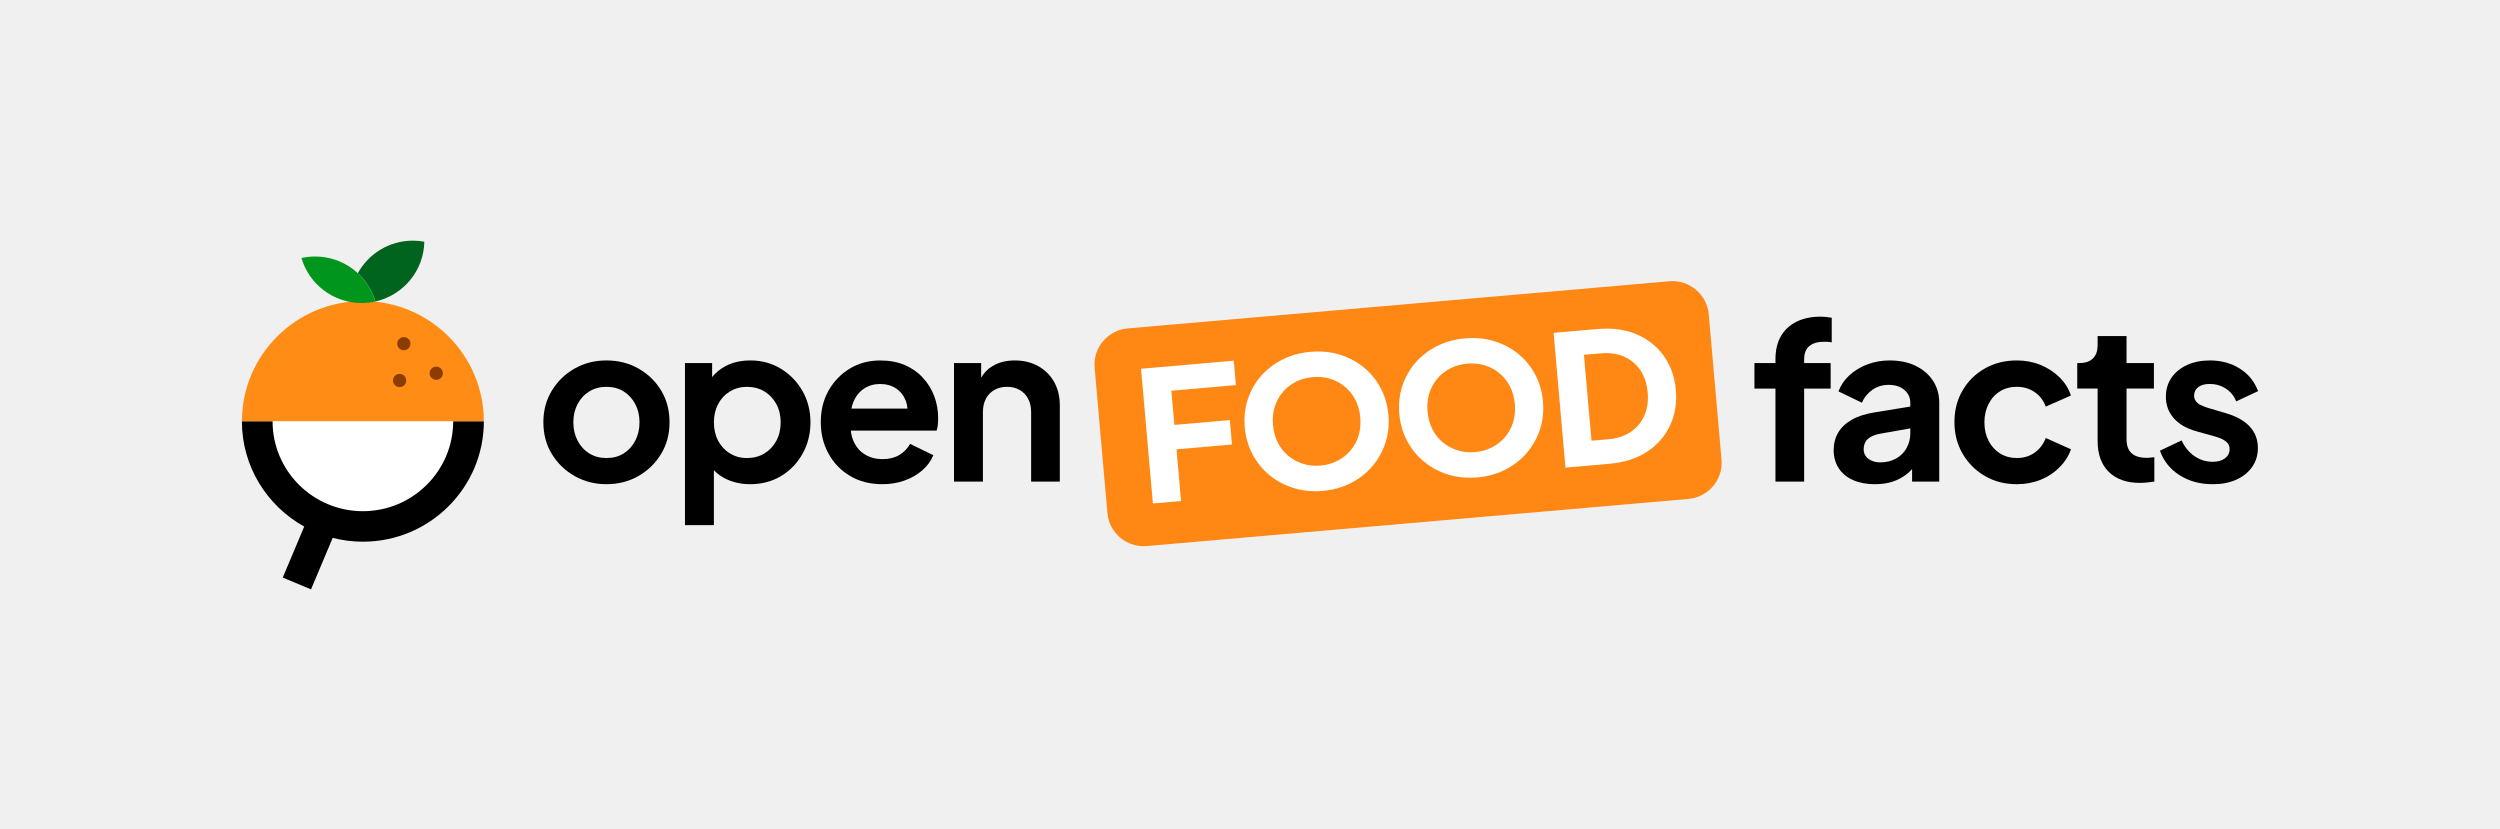
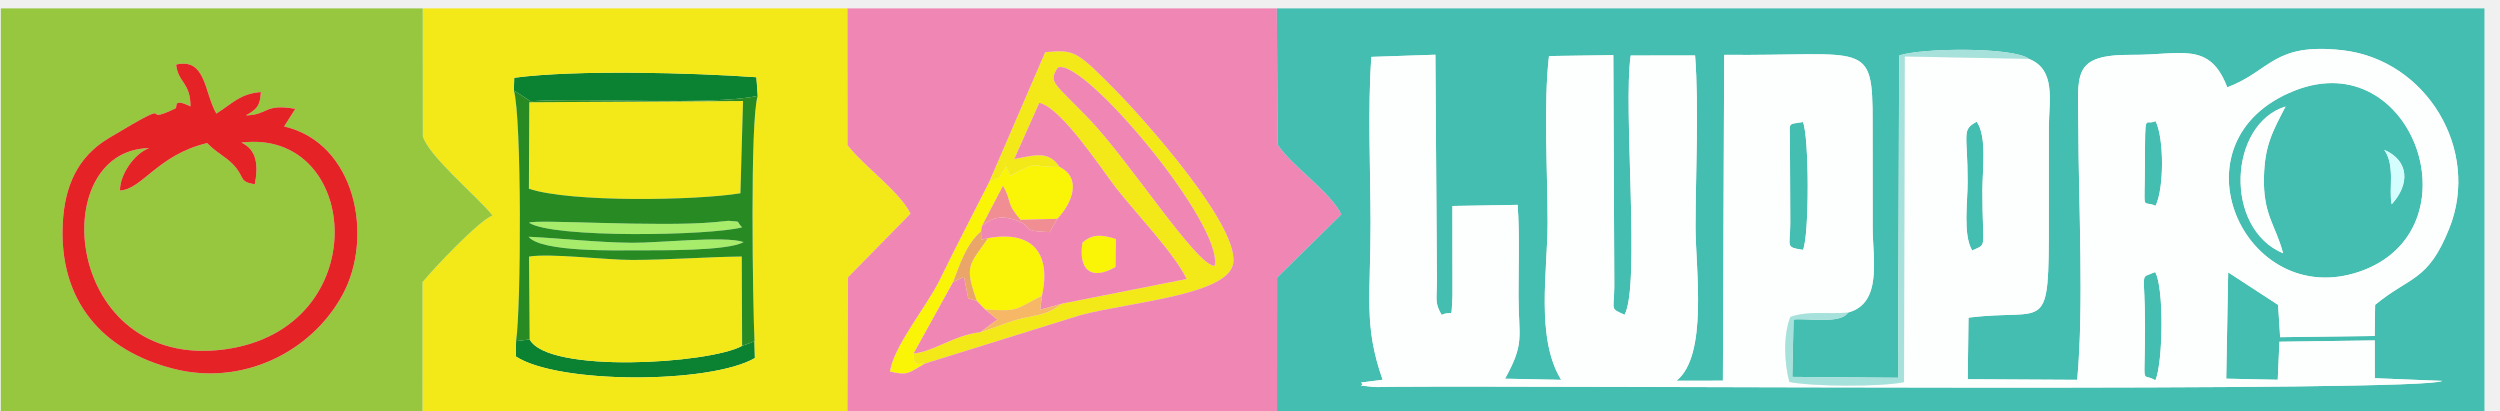
- <svg xmlns="http://www.w3.org/2000/svg" width="338" height="112" viewBox="0 0 338 112" fill="none">
-   <path d="M225.676 38.03L152.479 44.399C149.764 44.636 147.756 47.016 147.993 49.717L149.722 69.364C149.959 72.064 152.352 74.062 155.067 73.825L228.264 67.456C230.979 67.219 232.988 64.839 232.75 62.138L231.022 42.491C230.784 39.791 228.391 37.794 225.676 38.03Z" fill="#FF8714" />
-   <path d="M155.871 68.07L154.268 49.855L166.805 48.763L167.095 52.063L158.368 52.824L158.775 57.446L166.274 56.795L166.564 60.096L159.066 60.747L159.68 67.741L155.871 68.073V68.07Z" fill="white" />
-   <path d="M178.834 66.369C177.458 66.489 176.16 66.362 174.938 65.994C173.716 65.625 172.631 65.047 171.676 64.27C170.724 63.49 169.953 62.553 169.359 61.454C168.768 60.355 168.411 59.14 168.294 57.801C168.177 56.467 168.311 55.205 168.691 54.022C169.075 52.84 169.666 51.788 170.471 50.861C171.272 49.938 172.243 49.187 173.382 48.613C174.52 48.038 175.786 47.69 177.178 47.567C178.57 47.444 179.879 47.567 181.101 47.939C182.323 48.311 183.408 48.879 184.359 49.652C185.311 50.423 186.079 51.359 186.663 52.458C187.247 53.557 187.598 54.776 187.715 56.111C187.832 57.449 187.695 58.708 187.304 59.89C186.913 61.072 186.316 62.132 185.515 63.065C184.713 63.998 183.742 64.752 182.603 65.326C181.465 65.901 180.206 66.249 178.831 66.369H178.834ZM178.533 62.945C179.368 62.872 180.129 62.66 180.817 62.304C181.505 61.949 182.096 61.484 182.59 60.906C183.084 60.328 183.448 59.661 183.678 58.904C183.909 58.144 183.985 57.327 183.909 56.443C183.832 55.563 183.612 54.773 183.254 54.072C182.897 53.371 182.423 52.777 181.835 52.286C181.248 51.794 180.583 51.439 179.846 51.213C179.108 50.99 178.32 50.914 177.485 50.987C176.65 51.06 175.889 51.269 175.202 51.618C174.514 51.967 173.923 52.432 173.429 53.016C172.935 53.601 172.574 54.268 172.34 55.019C172.11 55.769 172.033 56.586 172.11 57.466C172.187 58.346 172.407 59.14 172.764 59.847C173.125 60.554 173.599 61.149 174.183 61.634C174.771 62.115 175.435 62.474 176.173 62.706C176.911 62.939 177.699 63.018 178.533 62.945Z" fill="white" />
-   <path d="M199.73 64.549C198.355 64.669 197.056 64.543 195.834 64.174C194.612 63.805 193.527 63.228 192.572 62.451C191.621 61.67 190.85 60.734 190.255 59.635C189.664 58.535 189.307 57.32 189.19 55.982C189.074 54.647 189.207 53.385 189.588 52.203C189.972 51.02 190.563 49.968 191.367 49.041C192.168 48.118 193.14 47.368 194.278 46.793C195.417 46.219 196.682 45.87 198.074 45.747C199.467 45.627 200.775 45.747 201.997 46.119C203.219 46.491 204.304 47.059 205.256 47.833C206.207 48.603 206.975 49.539 207.56 50.639C208.144 51.738 208.494 52.956 208.611 54.291C208.728 55.63 208.591 56.888 208.201 58.07C207.81 59.256 207.212 60.312 206.411 61.245C205.61 62.178 204.638 62.932 203.5 63.507C202.361 64.081 201.103 64.43 199.727 64.549H199.73ZM199.43 61.126C200.265 61.053 201.026 60.84 201.714 60.485C202.401 60.129 202.992 59.664 203.486 59.087C203.981 58.509 204.344 57.841 204.575 57.084C204.805 56.324 204.882 55.507 204.805 54.623C204.728 53.743 204.508 52.953 204.151 52.252C203.794 51.552 203.319 50.957 202.732 50.466C202.144 49.974 201.48 49.619 200.742 49.393C200.004 49.171 199.216 49.094 198.382 49.167C197.547 49.24 196.782 49.45 196.095 49.798C195.407 50.147 194.816 50.612 194.322 51.196C193.828 51.781 193.467 52.448 193.233 53.199C193.003 53.949 192.926 54.766 193.003 55.646C193.08 56.526 193.3 57.32 193.657 58.027C194.018 58.735 194.492 59.329 195.076 59.814C195.664 60.295 196.328 60.654 197.066 60.886C197.804 61.119 198.592 61.199 199.427 61.126H199.43Z" fill="white" />
-   <path d="M211.649 63.218L210.047 45.003L216.02 44.482C218.003 44.309 219.759 44.552 221.285 45.206C222.81 45.86 224.036 46.84 224.96 48.138C225.882 49.437 226.423 50.967 226.576 52.727C226.73 54.487 226.466 56.091 225.785 57.539C225.104 58.987 224.066 60.166 222.677 61.076C221.288 61.986 219.602 62.527 217.619 62.7L211.646 63.221L211.649 63.218ZM215.168 59.585L217.429 59.389C218.624 59.286 219.635 58.954 220.463 58.399C221.288 57.841 221.906 57.108 222.313 56.194C222.72 55.281 222.871 54.235 222.767 53.063C222.664 51.874 222.33 50.868 221.772 50.044C221.211 49.224 220.477 48.613 219.569 48.214C218.657 47.816 217.605 47.67 216.41 47.776L214.15 47.972L215.172 59.585H215.168Z" fill="white" />
-   <path d="M246.141 42.812C244.896 42.812 243.817 43.037 242.899 43.489C241.981 43.941 241.276 44.595 240.782 45.448C240.288 46.302 240.041 47.348 240.041 48.586V49.088H237.2V52.535H240.041V65.111H243.921V52.535H247.503V49.088H243.921V48.586C243.921 47.763 244.158 47.158 244.632 46.776C245.106 46.395 245.777 46.202 246.645 46.202C246.782 46.202 246.935 46.209 247.102 46.215C247.269 46.225 247.453 46.248 247.65 46.288V42.961C247.453 42.921 247.209 42.888 246.925 42.858C246.638 42.828 246.378 42.815 246.141 42.815V42.812Z" fill="black" />
-   <path d="M258.988 49.453C257.98 48.971 256.814 48.732 255.492 48.732C254.407 48.732 253.399 48.908 252.471 49.264C251.543 49.616 250.738 50.104 250.057 50.722C249.376 51.339 248.878 52.073 248.561 52.917L251.73 54.447C252.027 53.74 252.494 53.162 253.135 52.711C253.776 52.259 254.511 52.033 255.342 52.033C256.23 52.033 256.941 52.266 257.475 52.724C258.01 53.186 258.273 53.76 258.273 54.447V54.965L253.506 55.743C252.24 55.938 251.195 56.274 250.368 56.745C249.54 57.217 248.922 57.801 248.518 58.499C248.114 59.196 247.91 59.987 247.91 60.87C247.91 61.753 248.137 62.603 248.591 63.301C249.045 63.998 249.693 64.533 250.531 64.905C251.369 65.277 252.351 65.466 253.479 65.466C254.367 65.466 255.172 65.35 255.893 65.114C256.614 64.878 257.265 64.526 257.846 64.055C258.083 63.862 258.303 63.649 258.514 63.427V65.117H262.186V54.454C262.186 53.335 261.906 52.342 261.342 51.479C260.777 50.615 259.993 49.941 258.988 49.46V49.453ZM257.773 60.571C257.435 61.179 256.958 61.657 256.337 61.999C255.716 62.344 254.998 62.514 254.19 62.514C253.559 62.514 253.032 62.351 252.604 62.029C252.18 61.703 251.967 61.268 251.967 60.717C251.967 60.166 252.154 59.691 252.531 59.349C252.905 59.007 253.479 58.764 254.247 58.628L258.273 57.918V58.599C258.273 59.306 258.106 59.963 257.769 60.571H257.773Z" fill="black" />
-   <path d="M270.409 52.9C271.07 52.498 271.825 52.296 272.676 52.296C273.584 52.296 274.389 52.535 275.09 53.016C275.791 53.498 276.289 54.149 276.586 54.975L279.991 53.474C279.674 52.531 279.157 51.708 278.435 51.001C277.714 50.293 276.86 49.739 275.875 49.337C274.886 48.935 273.821 48.732 272.676 48.732C271.057 48.732 269.611 49.094 268.339 49.822C267.067 50.549 266.062 51.538 265.335 52.797C264.603 54.052 264.24 55.477 264.24 57.068C264.24 58.658 264.61 60.086 265.351 61.351C266.092 62.617 267.094 63.62 268.356 64.357C269.618 65.094 271.06 65.463 272.68 65.463C273.845 65.463 274.92 65.26 275.908 64.858C276.896 64.456 277.744 63.895 278.455 63.178C279.167 62.461 279.681 61.65 279.995 60.747L276.589 59.216C276.272 60.04 275.775 60.697 275.093 61.189C274.412 61.68 273.608 61.926 272.68 61.926C271.832 61.926 271.074 61.72 270.413 61.308C269.752 60.896 269.234 60.325 268.857 59.601C268.483 58.874 268.293 58.041 268.293 57.097C268.293 56.154 268.48 55.344 268.857 54.61C269.231 53.873 269.748 53.305 270.413 52.903L270.409 52.9Z" fill="black" />
-   <path d="M290.231 61.899C289.6 61.899 289.079 61.8 288.675 61.604C288.271 61.408 287.974 61.122 287.787 60.75C287.6 60.379 287.507 59.927 287.507 59.395V52.532H291.209V49.084H287.507V45.432H283.597V46.67C283.597 47.457 283.383 48.055 282.959 48.467C282.535 48.879 281.928 49.084 281.14 49.084H280.843V52.532H283.597V59.601C283.597 61.408 284.101 62.806 285.106 63.799C286.114 64.792 287.523 65.287 289.339 65.287C289.637 65.287 289.96 65.267 290.318 65.227C290.672 65.187 290.989 65.147 291.266 65.111V61.813C291.089 61.833 290.905 61.853 290.718 61.873C290.531 61.893 290.368 61.903 290.231 61.903V61.899Z" fill="black" />
-   <path d="M301.118 55.919L298.541 55.151C298.167 55.035 297.836 54.906 297.549 54.77C297.262 54.633 297.042 54.458 296.881 54.238C296.724 54.022 296.644 53.777 296.644 53.501C296.644 53.01 296.831 52.621 297.209 52.339C297.583 52.053 298.097 51.91 298.748 51.91C299.556 51.91 300.287 52.123 300.938 52.545C301.589 52.966 302.053 53.541 302.33 54.268L305.291 52.883C304.797 51.568 303.969 50.546 302.804 49.822C301.639 49.094 300.297 48.732 298.778 48.732C297.613 48.732 296.581 48.938 295.683 49.35C294.785 49.762 294.084 50.336 293.579 51.074C293.075 51.811 292.825 52.667 292.825 53.651C292.825 54.75 293.176 55.706 293.877 56.523C294.578 57.337 295.599 57.931 296.941 58.306L299.576 59.044C299.93 59.143 300.247 59.266 300.524 59.412C300.801 59.558 301.021 59.737 301.192 59.943C301.359 60.149 301.442 60.412 301.442 60.724C301.442 61.235 301.235 61.647 300.821 61.962C300.407 62.278 299.853 62.434 299.162 62.434C298.254 62.434 297.429 62.178 296.688 61.667C295.947 61.156 295.369 60.448 294.955 59.545L292.024 60.93C292.518 62.324 293.399 63.43 294.675 64.244C295.947 65.057 297.442 65.466 299.162 65.466C300.387 65.466 301.452 65.26 302.36 64.848C303.268 64.436 303.979 63.862 304.493 63.125C305.008 62.388 305.265 61.541 305.265 60.578C305.265 59.439 304.904 58.476 304.183 57.692C303.462 56.908 302.44 56.317 301.118 55.925V55.919Z" fill="black" />
-   <path d="M86.314 49.822C85.032 49.094 83.589 48.732 81.99 48.732C80.391 48.732 78.979 49.094 77.697 49.822C76.415 50.549 75.386 51.538 74.618 52.797C73.847 54.052 73.463 55.487 73.463 57.097C73.463 58.708 73.847 60.143 74.618 61.398C75.39 62.653 76.418 63.646 77.713 64.373C79.005 65.101 80.431 65.463 81.993 65.463C83.556 65.463 85.005 65.101 86.287 64.373C87.569 63.646 88.597 62.657 89.365 61.398C90.136 60.143 90.52 58.708 90.52 57.097C90.52 55.487 90.14 54.029 89.382 52.784C88.621 51.538 87.599 50.549 86.317 49.825L86.314 49.822ZM85.883 59.585C85.499 60.322 84.975 60.896 84.314 61.308C83.653 61.72 82.878 61.926 81.99 61.926C81.102 61.926 80.351 61.72 79.68 61.308C79.009 60.896 78.481 60.322 78.094 59.585C77.71 58.847 77.516 58.021 77.516 57.097C77.516 56.174 77.71 55.351 78.094 54.623C78.478 53.896 79.005 53.328 79.68 52.917C80.351 52.505 81.122 52.299 81.99 52.299C82.858 52.299 83.653 52.505 84.314 52.917C84.975 53.328 85.499 53.9 85.883 54.623C86.267 55.351 86.461 56.174 86.461 57.097C86.461 58.021 86.267 58.851 85.883 59.585Z" fill="black" />
-   <path d="M105.578 49.852C104.352 49.104 102.98 48.732 101.461 48.732C100.219 48.732 99.121 48.971 98.176 49.453C97.418 49.838 96.787 50.35 96.28 50.981V49.084H92.607V70.998H96.517V63.57C96.991 64.071 97.558 64.48 98.219 64.785C99.198 65.237 100.266 65.463 101.431 65.463C102.99 65.463 104.382 65.094 105.608 64.357C106.833 63.62 107.798 62.613 108.509 61.338C109.22 60.063 109.574 58.648 109.574 57.097C109.574 55.547 109.213 54.112 108.492 52.857C107.771 51.602 106.8 50.599 105.574 49.852H105.578ZM104.957 59.601C104.563 60.329 104.025 60.896 103.344 61.308C102.663 61.72 101.878 61.926 100.99 61.926C100.102 61.926 99.378 61.72 98.697 61.308C98.016 60.896 97.481 60.325 97.097 59.601C96.714 58.874 96.52 58.041 96.52 57.097C96.52 56.154 96.714 55.351 97.097 54.623C97.481 53.896 98.016 53.328 98.697 52.917C99.378 52.505 100.142 52.299 100.99 52.299C101.838 52.299 102.663 52.505 103.344 52.917C104.025 53.328 104.563 53.9 104.957 54.623C105.351 55.351 105.548 56.174 105.548 57.097C105.548 58.021 105.351 58.874 104.957 59.601Z" fill="black" />
-   <path d="M124.768 51.06C124.097 50.333 123.282 49.765 122.324 49.353C121.366 48.942 120.258 48.736 118.992 48.736C117.473 48.736 116.111 49.098 114.906 49.825C113.701 50.552 112.746 51.539 112.035 52.784C111.323 54.032 110.97 55.46 110.97 57.068C110.97 58.675 111.313 60.033 112.005 61.308C112.696 62.584 113.667 63.596 114.922 64.344C116.174 65.091 117.633 65.463 119.289 65.463C120.374 65.463 121.383 65.297 122.311 64.961C123.239 64.629 124.037 64.168 124.708 63.576C125.379 62.989 125.873 62.311 126.187 61.544L123.049 60.013C122.695 60.641 122.204 61.142 121.583 61.514C120.962 61.886 120.208 62.075 119.316 62.075C118.425 62.075 117.643 61.87 116.962 61.458C116.281 61.046 115.767 60.462 115.423 59.704C115.216 59.249 115.086 58.755 115.033 58.217H126.631C126.711 57.981 126.765 57.722 126.795 57.436C126.825 57.151 126.838 56.862 126.838 56.566C126.838 55.487 126.661 54.481 126.304 53.548C125.95 52.614 125.436 51.784 124.765 51.06H124.768ZM115.113 55.241C115.18 54.903 115.273 54.59 115.397 54.298C115.724 53.531 116.201 52.943 116.832 52.532C117.463 52.12 118.184 51.914 118.992 51.914C119.8 51.914 120.565 52.12 121.169 52.532C121.77 52.943 122.204 53.505 122.471 54.212C122.591 54.534 122.665 54.879 122.688 55.241H115.109H115.113Z" fill="black" />
-   <path d="M140.37 49.499C139.451 48.988 138.4 48.732 137.215 48.732C136.029 48.732 135.068 48.981 134.21 49.483C133.545 49.868 133.031 50.396 132.654 51.057V49.088H128.981V65.111H132.891V55.716C132.891 55.009 133.028 54.401 133.305 53.89C133.582 53.378 133.966 52.986 134.46 52.711C134.954 52.435 135.515 52.299 136.149 52.299C136.784 52.299 137.345 52.435 137.839 52.711C138.333 52.986 138.717 53.378 138.994 53.89C139.271 54.401 139.408 55.009 139.408 55.716V65.111H143.287V54.803C143.287 53.604 143.03 52.548 142.516 51.638C142.002 50.725 141.288 50.014 140.37 49.503V49.499Z" fill="black" />
-   <path d="M32.709 56.968C32.709 47.985 40.03 40.703 49.061 40.703C58.092 40.703 65.414 47.985 65.414 56.968H32.709Z" fill="#FF8C14" />
-   <path d="M61.271 56.968C61.271 63.676 55.805 69.112 49.061 69.112C42.317 69.112 36.852 63.676 36.852 56.968H61.267H61.271Z" fill="white" />
-   <path d="M54.6 47.358C55.096 47.358 55.498 46.958 55.498 46.464C55.498 45.971 55.096 45.571 54.6 45.571C54.104 45.571 53.702 45.971 53.702 46.464C53.702 46.958 54.104 47.358 54.6 47.358Z" fill="#8C3C00" />
-   <path d="M58.98 51.356C59.476 51.356 59.878 50.956 59.878 50.463C59.878 49.969 59.476 49.569 58.98 49.569C58.484 49.569 58.082 49.969 58.082 50.463C58.082 50.956 58.484 51.356 58.98 51.356Z" fill="#8C3C00" />
-   <path d="M54.026 52.336C54.522 52.336 54.924 51.936 54.924 51.442C54.924 50.949 54.522 50.549 54.026 50.549C53.53 50.549 53.128 50.949 53.128 51.442C53.128 51.936 53.53 52.336 54.026 52.336Z" fill="#8C3C00" />
-   <path d="M41.132 71.188L38.227 78.088L42.05 79.682L44.981 72.722C46.287 73.057 47.656 73.237 49.065 73.237C58.082 73.237 65.417 65.941 65.417 56.971H61.271C61.271 63.666 55.795 69.115 49.061 69.115C42.327 69.115 36.852 63.669 36.852 56.971H32.705C32.705 63.078 36.111 68.408 41.129 71.191L41.132 71.188Z" fill="black" />
-   <path d="M55.825 32.534C52.61 32.534 49.816 34.317 48.377 36.94C49.485 37.963 50.317 39.275 50.751 40.759C54.493 39.922 57.301 36.635 57.368 32.676C56.867 32.584 56.353 32.534 55.825 32.534Z" fill="#00641E" />
-   <path d="M42.608 34.679C41.97 34.679 41.352 34.752 40.755 34.882C41.78 38.398 45.038 40.968 48.901 40.968C49.539 40.968 50.156 40.895 50.754 40.766C49.729 37.249 46.47 34.679 42.608 34.679Z" fill="#00961E" />
+ <svg xmlns="http://www.w3.org/2000/svg" xml:space="preserve" width="73mm" height="12mm" version="1.1" style="shape-rendering:geometricPrecision; text-rendering:geometricPrecision; image-rendering:optimizeQuality; fill-rule:evenodd; clip-rule:evenodd" viewBox="0 0 7300 1200">
+   <defs>
+     <style type="text/css">
+    
+     .fil2 {fill:#0B8231}
+     .fil9 {fill:#288A22}
+     .fil6 {fill:#45BEB2}
+     .fil4 {fill:#96C73E}
+     .fil10 {fill:#A6E2DB}
+     .fil0 {fill:#A8EC6B}
+     .fil14 {fill:#D4FEFD}
+     .fil8 {fill:#E52326}
+     .fil13 {fill:#EAA668}
+     .fil5 {fill:#F086B4}
+     .fil11 {fill:#F08E94}
+     .fil3 {fill:#F3E918}
+     .fil12 {fill:#F6B766}
+     .fil1 {fill:#FAF406}
+     .fil7 {fill:#FCFFFD}
+    
+   </style>
+   </defs>
+   <g id="Capa_x0020_1">
+     <g id="_1893885586816">
+       <g>
+         <path class="fil0" d="M1544.78 650.46c70.35,45.78 530.9,37.78 622.21,13.31 -21,-20.6 2.28,-15.13 -39.79,-19.04 -0.49,-0.04 -37.21,3.69 -40.88,4.02 -165.33,15.04 -526.41,-9.47 -541.54,1.71z" />
+         <path class="fil0" d="M1543.6 691.31c35.69,45.71 261.65,39.7 315.27,39.61 63.22,-0.13 268.11,2.59 312.4,-24.18 -54.66,-18.58 -250.06,2.95 -325.75,2.19 -105.26,-1.05 -199.37,-12.69 -301.92,-17.62z" />
+       </g>
+       <g>
+         <path class="fil1" d="M2888.79 530.52c-47.62,94.67 -98.89,191.95 -144.6,286.16 -37.31,76.92 -134.54,193.1 -145.61,268.25 53.34,12.9 55.94,3.31 101.78,-23.26 -22.18,1.28 -33.45,7.27 -32.62,-29.49l115.35 -208.66c19.31,-51.51 39.78,-113.31 81.71,-147.91l2.19 -15.02 61.76 -118.23c27.58,48.7 5.75,46.25 50.99,99.32l107.79 -2.84c43.98,-46.23 71.99,-119.19 6.37,-151.46 -89.98,1.17 -58.92,-21.36 -143.78,25.84l-18.16 -39.44 6.37 12.07c-41.31,57.66 2.73,17.89 -49.54,44.67z" />
+         <path class="fil1" d="M2885.23 695.28c-54.02,78.54 -70.9,78.45 -32.58,183.88l23.7 24.32c103.94,7.47 87.47,-1.94 166.32,-39.59 27.63,-126.48 -29.28,-191.65 -157.44,-168.61z" />
+         <path class="fil1" d="M3160.73 708.33c-12.28,77.76 23.16,112.99 96.62,71.45l1.22 -81.8c-41.99,-13.49 -69.47,-15.07 -97.84,10.35z" />
+       </g>
+       <g>
+         <path class="fil2" d="M1500.49 264.3l48.64 31.24c163.17,-10.65 533.94,13.56 663.42,-15.7l-3.84 -54.33c-186.37,-13.32 -529.43,-22.38 -707.16,1.56l-1.06 37.23z" />
+         <path class="fil2" d="M2167 1009.97c-96.63,52.69 -567.11,81.3 -620.37,-18.91l-39.71 5.04 -0.83 44.67c124.28,81.52 568.11,80.37 698.17,4.73l-1.1 -48.85 -36.16 13.32z" />
+       </g>
+       <g>
+         <path class="fil3" d="M2212.55 279.84c-22.96,69.91 -14.37,608.9 -9.39,716.81l1.1 48.85c-130.06,75.64 -573.89,76.79 -698.17,-4.73l0.83 -44.67c14.82,-95.41 16.71,-653.74 -6.43,-731.8l1.06 -37.23c177.73,-23.94 520.79,-14.88 707.16,-1.56l3.84 54.33zm-978.85 929.96l1240.82 0 1.76 -400.15 182.54 -185.83c-33.74,-66.9 -132.67,-134.81 -183.99,-199.91l-0.23 -399.39 -1240.2 0 0.27 373.16c16.1,57.59 156.07,172.97 203.45,231.39 -40.41,15.76 -171.55,154.65 -204.37,194.67l-0.05 386.06z" />
+         <path class="fil3" d="M1546.63 991.06c53.26,100.21 523.74,71.6 620.37,18.91l-1.05 -260.94c-106.85,1.34 -211.8,9.82 -320.43,10.03 -75.25,0.12 -240.23,-20.21 -300.75,-9.82l1.86 241.82z" />
+         <path class="fil3" d="M1544.42 551.15c121.43,40.54 487.14,34.49 617.6,13.23l7.6 -269.42 -624.13 3.61 -1.07 252.58z" />
+         <path class="fil3" d="M3546.6 776.33c-52.85,-0.22 -248.31,-306.35 -367.76,-430.38 -102.23,-106.14 -118.21,-105.04 -89.94,-148.6 73.06,-32.16 485.13,458.21 457.7,578.98zm-657.81 -245.81c52.27,-26.78 8.23,12.99 49.54,-44.67l-6.37 -12.07 18.16 39.44c84.86,-47.2 53.8,-24.67 143.78,-25.84 -33.34,-50.97 -77.61,-32.09 -132.21,-23.17l73.13 -164c65.27,15.16 180.68,192.34 222.69,246.67 58.27,75.36 168.67,188.83 207.62,267.69l-362.94 71.86c-42.32,30.01 -59.97,31.06 -109.25,41.25 -45.56,9.42 -82.48,27.61 -130.57,42.33 -76.4,8.64 -135.11,56.38 -194.63,62.17 -0.83,36.76 10.44,30.77 32.62,29.49l455.44 -141.72c144.69,-37.95 416.29,-57.73 443.57,-143.86 32.66,-103.1 -259.77,-429.7 -346.43,-517.24 -111.39,-112.51 -116.66,-113.85 -200.93,-106.65l-163.22 378.32z" />
+       </g>
+       <g>
+         <path class="fil4" d="M556.18 310.71c0.28,-70.32 -36.16,-68.44 -41.84,-122.1 87.14,-20.49 82.03,81.45 117.35,143.09 49.07,-30.89 68.6,-57.75 129.96,-62.91 -1.89,36.98 -8.86,49.4 -43.77,68.22 67.02,-1.46 51.7,-35.29 144.41,-19.2l-32.61 51.44c209.41,48.39 262.54,322.53 170.49,491.64 -91.89,168.88 -292.84,265.64 -489.75,216.87 -212.82,-52.69 -339.51,-200.76 -327.05,-427.51 5.85,-106.6 42.77,-191.85 133.32,-246.31 223.23,-134.23 76.81,-30.85 195.26,-87.13 8.27,-3.94 -9.74,-32.19 44.23,-6.1zm-553.77 899.09l1231.29 0 0.05 -386.06c32.82,-40.02 163.96,-178.91 204.37,-194.67 -47.38,-58.42 -187.35,-173.8 -203.45,-231.39l-0.27 -373.16 -1231.99 0 0 1185.28z" />
+         <path class="fil4" d="M744.09 537.74c-47.62,-6.13 -28.26,-20.95 -63.44,-57.51 -22.86,-23.76 -46.41,-32.6 -75.86,-62.42 -144.42,34.36 -190.13,135.84 -254.42,138.34 -0.63,-46.51 42.61,-108.8 85.31,-123.64 -304.92,5.27 -249.26,650.55 219.97,587.67 441.7,-59.2 399.28,-646.58 49.13,-603.82 47.49,21.55 48.99,70.96 39.31,121.38z" />
+       </g>
+       <g>
+         <path class="fil5" d="M2700.36 1061.67c-45.84,26.57 -48.44,36.16 -101.78,23.26 11.07,-75.15 108.3,-191.33 145.61,-268.25 45.71,-94.21 96.98,-191.49 144.6,-286.16l163.22 -378.32c84.27,-7.2 89.54,-5.86 200.93,106.65 86.66,87.54 379.09,414.14 346.43,517.24 -27.28,86.13 -298.88,105.91 -443.57,143.86l-455.44 141.72zm-225.84 148.13l1254.38 0 0.14 -398.97 187.84 -184.92c-36.52,-70.75 -141.89,-137.55 -186.31,-203.83l-2.14 -397.56 -1253.83 0 0.23 399.39c51.32,65.1 150.25,133.01 183.99,199.91l-182.54 185.83 -1.76 400.15z" />
+         <path class="fil5" d="M3160.73 708.33c28.37,-25.42 55.85,-23.84 97.84,-10.35l-1.22 81.8c-73.46,41.54 -108.9,6.31 -96.62,-71.45zm-66.83 -220.95c65.62,32.27 37.61,105.23 -6.37,151.46l-22.08 38.91c-95.66,-3.29 -41.5,-14.15 -98.04,-34.47 -40.87,-14.69 -70.2,-9.39 -100.42,17.31l-2.19 15.02 0.55 24.42 19.88 -4.75c128.16,-23.04 185.07,42.13 157.44,168.61l-5.37 40.46 64.89 -17.92 362.94 -71.86c-38.95,-78.86 -149.35,-192.33 -207.62,-267.69 -42.01,-54.33 -157.42,-231.51 -222.69,-246.67l-73.13 164c54.6,-8.92 98.87,-27.8 132.21,23.17z" />
+         <path class="fil5" d="M3088.9 197.35c-28.27,43.56 -12.29,42.46 89.94,148.6 119.45,124.03 314.91,430.16 367.76,430.38 27.43,-120.77 -384.64,-611.14 -457.7,-578.98z" />
+         <path class="fil5" d="M2667.74 1032.18c59.52,-5.79 118.23,-53.53 194.63,-62.17l49.84 -36.9 -35.86 -29.63 -23.7 -24.32 -25.55 -8.32 -12.22 -62.43 -31.79 15.11 -115.35 208.66z" />
+       </g>
+       <g>
+         <path class="fil6" d="M5395.86 912.75c-19.94,34.16 -117.92,15.95 -158.69,20.16l-3.63 167.6 308.56 2.55 3.5 -941.12c65.06,-22.19 334.64,-24.96 378.65,9.92 80.13,31.57 58.63,122.17 58.44,198.91 -0.22,88.79 -0.05,177.58 -0.05,266.37 0,350.27 -3.12,261.11 -234.61,290.44l-2.24 179.7 319.67 1.85c19.87,-216.59 3.81,-515.92 3.29,-738.36 -0.34,-153.85 -21.92,-211.76 157.28,-210.61 142.2,0.93 226.07,-40.8 277.58,94.94 127.77,-48.42 134.31,-131.25 336.63,-108.35 244.53,27.68 403.88,290.49 311.49,520.57 -62.47,155.56 -112.95,137.67 -216.35,222.81l-1.28 90.9 -276.09 3.53 -5.99 -94.3 -145.75 -94.97 -5.66 310.43 150.36 3.22 4.99 -111.06 278.23 -3.85 0.27 110.32 196.84 7.9c-49.79,33.19 -2543.72,13.26 -3069,17.18 -14.01,0.09 -41.49,1.61 -53.83,0.2 -64.02,-7.25 -16.55,-0.03 -34.59,-12.56l63.47 -8.16c-56.15,-158.52 -34.83,-245.18 -35.24,-458.45 -0.29,-152.09 -8.77,-335.8 2.38,-484.34l186.87 -6.32 4.46 663.91c-0.65,53.17 -6.56,60.02 13.7,95.79 35.86,-16.02 26.84,19.65 31.74,-54.52l-0.23 -263.47 190.48 -3.31c6.3,89.96 2.35,178.48 2.54,265.34 0.25,123.76 18.97,136.67 -39.3,242.26l163.86 3.36c-75.15,-122.39 -39.59,-317.4 -39.59,-458.7 0,-142.75 -12.18,-352.22 4.03,-486.75l187.86 -2.77 2.82 676.42c-0.76,70.31 -13.59,62.13 29.99,81.76 46.55,-83.98 -4.73,-607.99 17.99,-756.99l187.94 -0.23c11.6,153.41 1.33,347.09 1.33,501.87 0,120.16 37.23,374.07 -55.66,448.04l135.55 -0.21 3.72 -951.41c416.17,3.83 433.85,-46.56 433.38,197.27 -0.19,102.09 0.22,204.22 0.2,306.31 0,91.99 29.34,222.14 -72.31,248.98zm-1666.96 297.05l3525.72 0 0 -1185.28 -3526.19 0 2.14 397.56c44.42,66.28 149.79,133.08 186.31,203.83l-187.84 184.92 -0.14 398.97z" />
+         <path class="fil6" d="M6962.06 437.48c73.86,32.47 74.26,101.41 21.67,159.07 -9.41,-43.2 11.18,-111.85 -21.67,-159.07zm-295.3 302.17c-174.61,-73.31 -158.78,-377.67 7.14,-428.69 -37.89,72.85 -60.97,113.23 -63.17,206.21 -2.6,110.45 33.18,137.97 56.03,222.48zm33.89 -475.16c-371.18,146.12 -148.62,644.84 189.29,528.66 346.93,-119.29 158.64,-665.61 -189.29,-528.66z" />
+         <path class="fil6" d="M5264.56 729.66c18.93,-39.48 18.33,-332.12 -0.06,-373.37 -48.33,8.48 -37.45,-3.28 -37.82,66.81l0.92 227.99c-0.14,70.91 -15.97,69.96 36.96,78.57z" />
+         <path class="fil6" d="M5758.76 731.39c46.07,-21.12 29.78,-0.12 29.84,-174.17 0.03,-62.45 13.9,-157.32 -16.47,-201.83 -45.38,24.21 -26.66,32.46 -26.62,175.2 0.01,61.36 -14.16,154.45 13.25,200.8z" />
+         <path class="fil6" d="M6293 794.46c-47.87,21.21 -29.35,-11.67 -29.54,162.3 -0.21,184.37 -12.33,127.56 30.28,153.87 22.4,-51.31 25.69,-271.76 -0.74,-316.17z" />
+         <path class="fil6" d="M6294.2 601.03c25.04,-49.76 25.36,-197.91 -0.02,-247.51 -31.89,16.34 -30.31,-36.15 -30.94,123.79 -0.6,151.82 -10.17,104.28 30.96,123.72z" />
+       </g>
+       <g>
+         <path class="fil7" d="M6293 794.46c26.43,44.41 23.14,264.86 0.74,316.17 -42.61,-26.31 -30.49,30.5 -30.28,-153.87 0.19,-173.97 -18.33,-141.09 29.54,-162.3zm-534.24 -63.07c-27.41,-46.35 -13.24,-139.44 -13.25,-200.8 -0.04,-142.74 -18.76,-150.99 26.62,-175.2 30.37,44.51 16.5,139.38 16.47,201.83 -0.06,174.05 16.23,153.05 -29.84,174.17zm-494.2 -1.73c-52.93,-8.61 -37.1,-7.66 -36.96,-78.57l-0.92 -227.99c0.37,-70.09 -10.51,-58.33 37.82,-66.81 18.39,41.25 18.99,333.89 0.06,373.37zm1029.64 -128.63c-41.13,-19.44 -31.56,28.1 -30.96,-123.72 0.63,-159.94 -0.95,-107.45 30.94,-123.79 25.38,49.6 25.06,197.75 0.02,247.51zm406.45 -336.54c347.93,-136.95 536.22,409.37 189.29,528.66 -337.91,116.18 -560.47,-382.54 -189.29,-528.66zm-776.4 -92.63l-362.31 -6.97 -2.19 951.02c-69.67,14.42 -267.48,12.92 -334.82,-0.51 -14.91,-54.71 -18.37,-136.69 2.91,-190.02 54.74,-18.89 105.24,-7.29 168.02,-12.63 101.65,-26.84 72.31,-156.99 72.31,-248.98 0.02,-102.09 -0.39,-204.22 -0.2,-306.31 0.47,-243.83 -17.21,-193.44 -433.38,-197.27l-3.72 951.41 -135.55 0.21c92.89,-73.97 55.66,-327.88 55.66,-448.04 0,-154.78 10.27,-348.46 -1.33,-501.87l-187.94 0.23c-22.72,149 28.56,673.01 -17.99,756.99 -43.58,-19.63 -30.75,-11.45 -29.99,-81.76l-2.82 -676.42 -187.86 2.77c-16.21,134.53 -4.03,344 -4.03,486.75 0,141.3 -35.56,336.31 39.59,458.7l-163.86 -3.36c58.27,-105.59 39.55,-118.5 39.3,-242.26 -0.19,-86.86 3.76,-175.38 -2.54,-265.34l-190.48 3.31 0.23 263.47c-4.9,74.17 4.12,38.5 -31.74,54.52 -20.26,-35.77 -14.35,-42.62 -13.7,-95.79l-4.46 -663.91 -186.87 6.32c-11.15,148.54 -2.67,332.25 -2.38,484.34 0.41,213.27 -20.91,299.93 35.24,458.45l-63.47 8.16c18.04,12.53 -29.43,5.31 34.59,12.56 12.34,1.41 39.82,-0.11 53.83,-0.2 525.28,-3.92 3019.21,16.01 3069,-17.18l-196.84 -7.9 -0.27 -110.32 -278.23 3.85 -4.99 111.06 -150.36 -3.22 5.66 -310.43 145.75 94.97 5.99 94.3 276.09 -3.53 1.28 -90.9c103.4,-85.14 153.88,-67.25 216.35,-222.81 92.39,-230.08 -66.96,-492.89 -311.49,-520.57 -202.32,-22.9 -208.86,59.93 -336.63,108.35 -51.51,-135.74 -135.38,-94.01 -277.58,-94.94 -179.2,-1.15 -157.62,56.76 -157.28,210.61 0.52,222.44 16.58,521.77 -3.29,738.36l-319.67 -1.85 2.24 -179.7c231.49,-29.33 234.61,59.83 234.61,-290.44 0,-88.79 -0.17,-177.58 0.05,-266.37 0.19,-76.74 21.69,-167.34 -58.44,-198.91z" />
+         <path class="fil7" d="M6666.76 739.65c-22.85,-84.51 -58.63,-112.03 -56.03,-222.48 2.2,-92.98 25.28,-133.36 63.17,-206.21 -165.92,51.02 -181.75,355.38 -7.14,428.69z" />
+       </g>
+       <path class="fil8" d="M744.09 537.74c9.68,-50.42 8.18,-99.83 -39.31,-121.38 350.15,-42.76 392.57,544.62 -49.13,603.82 -469.23,62.88 -524.89,-582.4 -219.97,-587.67 -42.7,14.84 -85.94,77.13 -85.31,123.64 64.29,-2.5 110,-103.98 254.42,-138.34 29.45,29.82 53,38.66 75.86,62.42 35.18,36.56 15.82,51.38 63.44,57.51zm-187.91 -227.03c-53.97,-26.09 -35.96,2.16 -44.23,6.1 -118.45,56.28 27.97,-47.1 -195.26,87.13 -90.55,54.46 -127.47,139.71 -133.32,246.31 -12.46,226.75 114.23,374.82 327.05,427.51 196.91,48.77 397.86,-47.99 489.75,-216.87 92.05,-169.11 38.92,-443.25 -170.49,-491.64l32.61 -51.44c-92.71,-16.09 -77.39,17.74 -144.41,19.2 34.91,-18.82 41.88,-31.24 43.77,-68.22 -61.36,5.16 -80.89,32.02 -129.96,62.91 -35.32,-61.64 -30.21,-163.58 -117.35,-143.09 5.68,53.66 42.12,51.78 41.84,122.1z" />
+       <path class="fil9" d="M1543.6 691.31c102.55,4.93 196.66,16.57 301.92,17.62 75.69,0.76 271.09,-20.77 325.75,-2.19 -44.29,26.77 -249.18,24.05 -312.4,24.18 -53.62,0.09 -279.58,6.1 -315.27,-39.61zm1.18 -40.85c15.13,-11.18 376.21,13.33 541.54,-1.71 3.67,-0.33 40.39,-4.06 40.88,-4.02 42.07,3.91 18.79,-1.56 39.79,19.04 -91.31,24.47 -551.86,32.47 -622.21,-13.31zm0.71 -351.89l624.13 -3.61 -7.6 269.42c-130.46,21.26 -496.17,27.31 -617.6,-13.23l1.07 -252.58zm-38.57 697.53l39.71 -5.04 -1.86 -241.82c60.52,-10.39 225.5,9.94 300.75,9.82 108.63,-0.21 213.58,-8.69 320.43,-10.03l1.05 260.94 36.16 -13.32c-4.98,-107.91 -13.57,-646.9 9.39,-716.81 -129.48,29.26 -500.25,5.05 -663.42,15.7l-48.64 -31.24c23.14,78.06 21.25,636.39 6.43,731.8z" />
+       <path class="fil10" d="M5395.86 912.75c-62.78,5.34 -113.28,-6.26 -168.02,12.63 -21.28,53.33 -17.82,135.31 -2.91,190.02 67.34,13.43 265.15,14.93 334.82,0.51l2.19 -951.02 362.31 6.97c-44.01,-34.88 -313.59,-32.11 -378.65,-9.92l-3.5 941.12 -308.56 -2.55 3.63 -167.6c40.77,-4.21 138.75,14 158.69,-20.16z" />
+       <path class="fil11" d="M2866.99 660.59c30.22,-26.7 59.55,-32 100.42,-17.31 56.54,20.32 2.38,31.18 98.04,34.47l22.08 -38.91 -107.79 2.84c-45.24,-53.07 -23.41,-50.62 -50.99,-99.32l-61.76 118.23z" />
+       <path class="fil12" d="M2876.35 903.48l35.86 29.63 -49.84 36.9c48.09,-14.72 85.01,-32.91 130.57,-42.33 49.28,-10.19 66.93,-11.24 109.25,-41.25l-64.89 17.92 5.37 -40.46c-78.85,37.65 -62.38,47.06 -166.32,39.59z" />
+       <path class="fil13" d="M2783.09 823.52l31.79 -15.11 12.22 62.43 25.55 8.32c-38.32,-105.43 -21.44,-105.34 32.58,-183.88l-19.88 4.75 -0.55 -24.42c-41.93,34.6 -62.4,96.4 -81.71,147.91z" />
+       <path class="fil14" d="M6962.06 437.48c32.85,47.22 12.26,115.87 21.67,159.07 52.59,-57.66 52.19,-126.6 -21.67,-159.07z" />
+     </g>
+   </g>
</svg>
